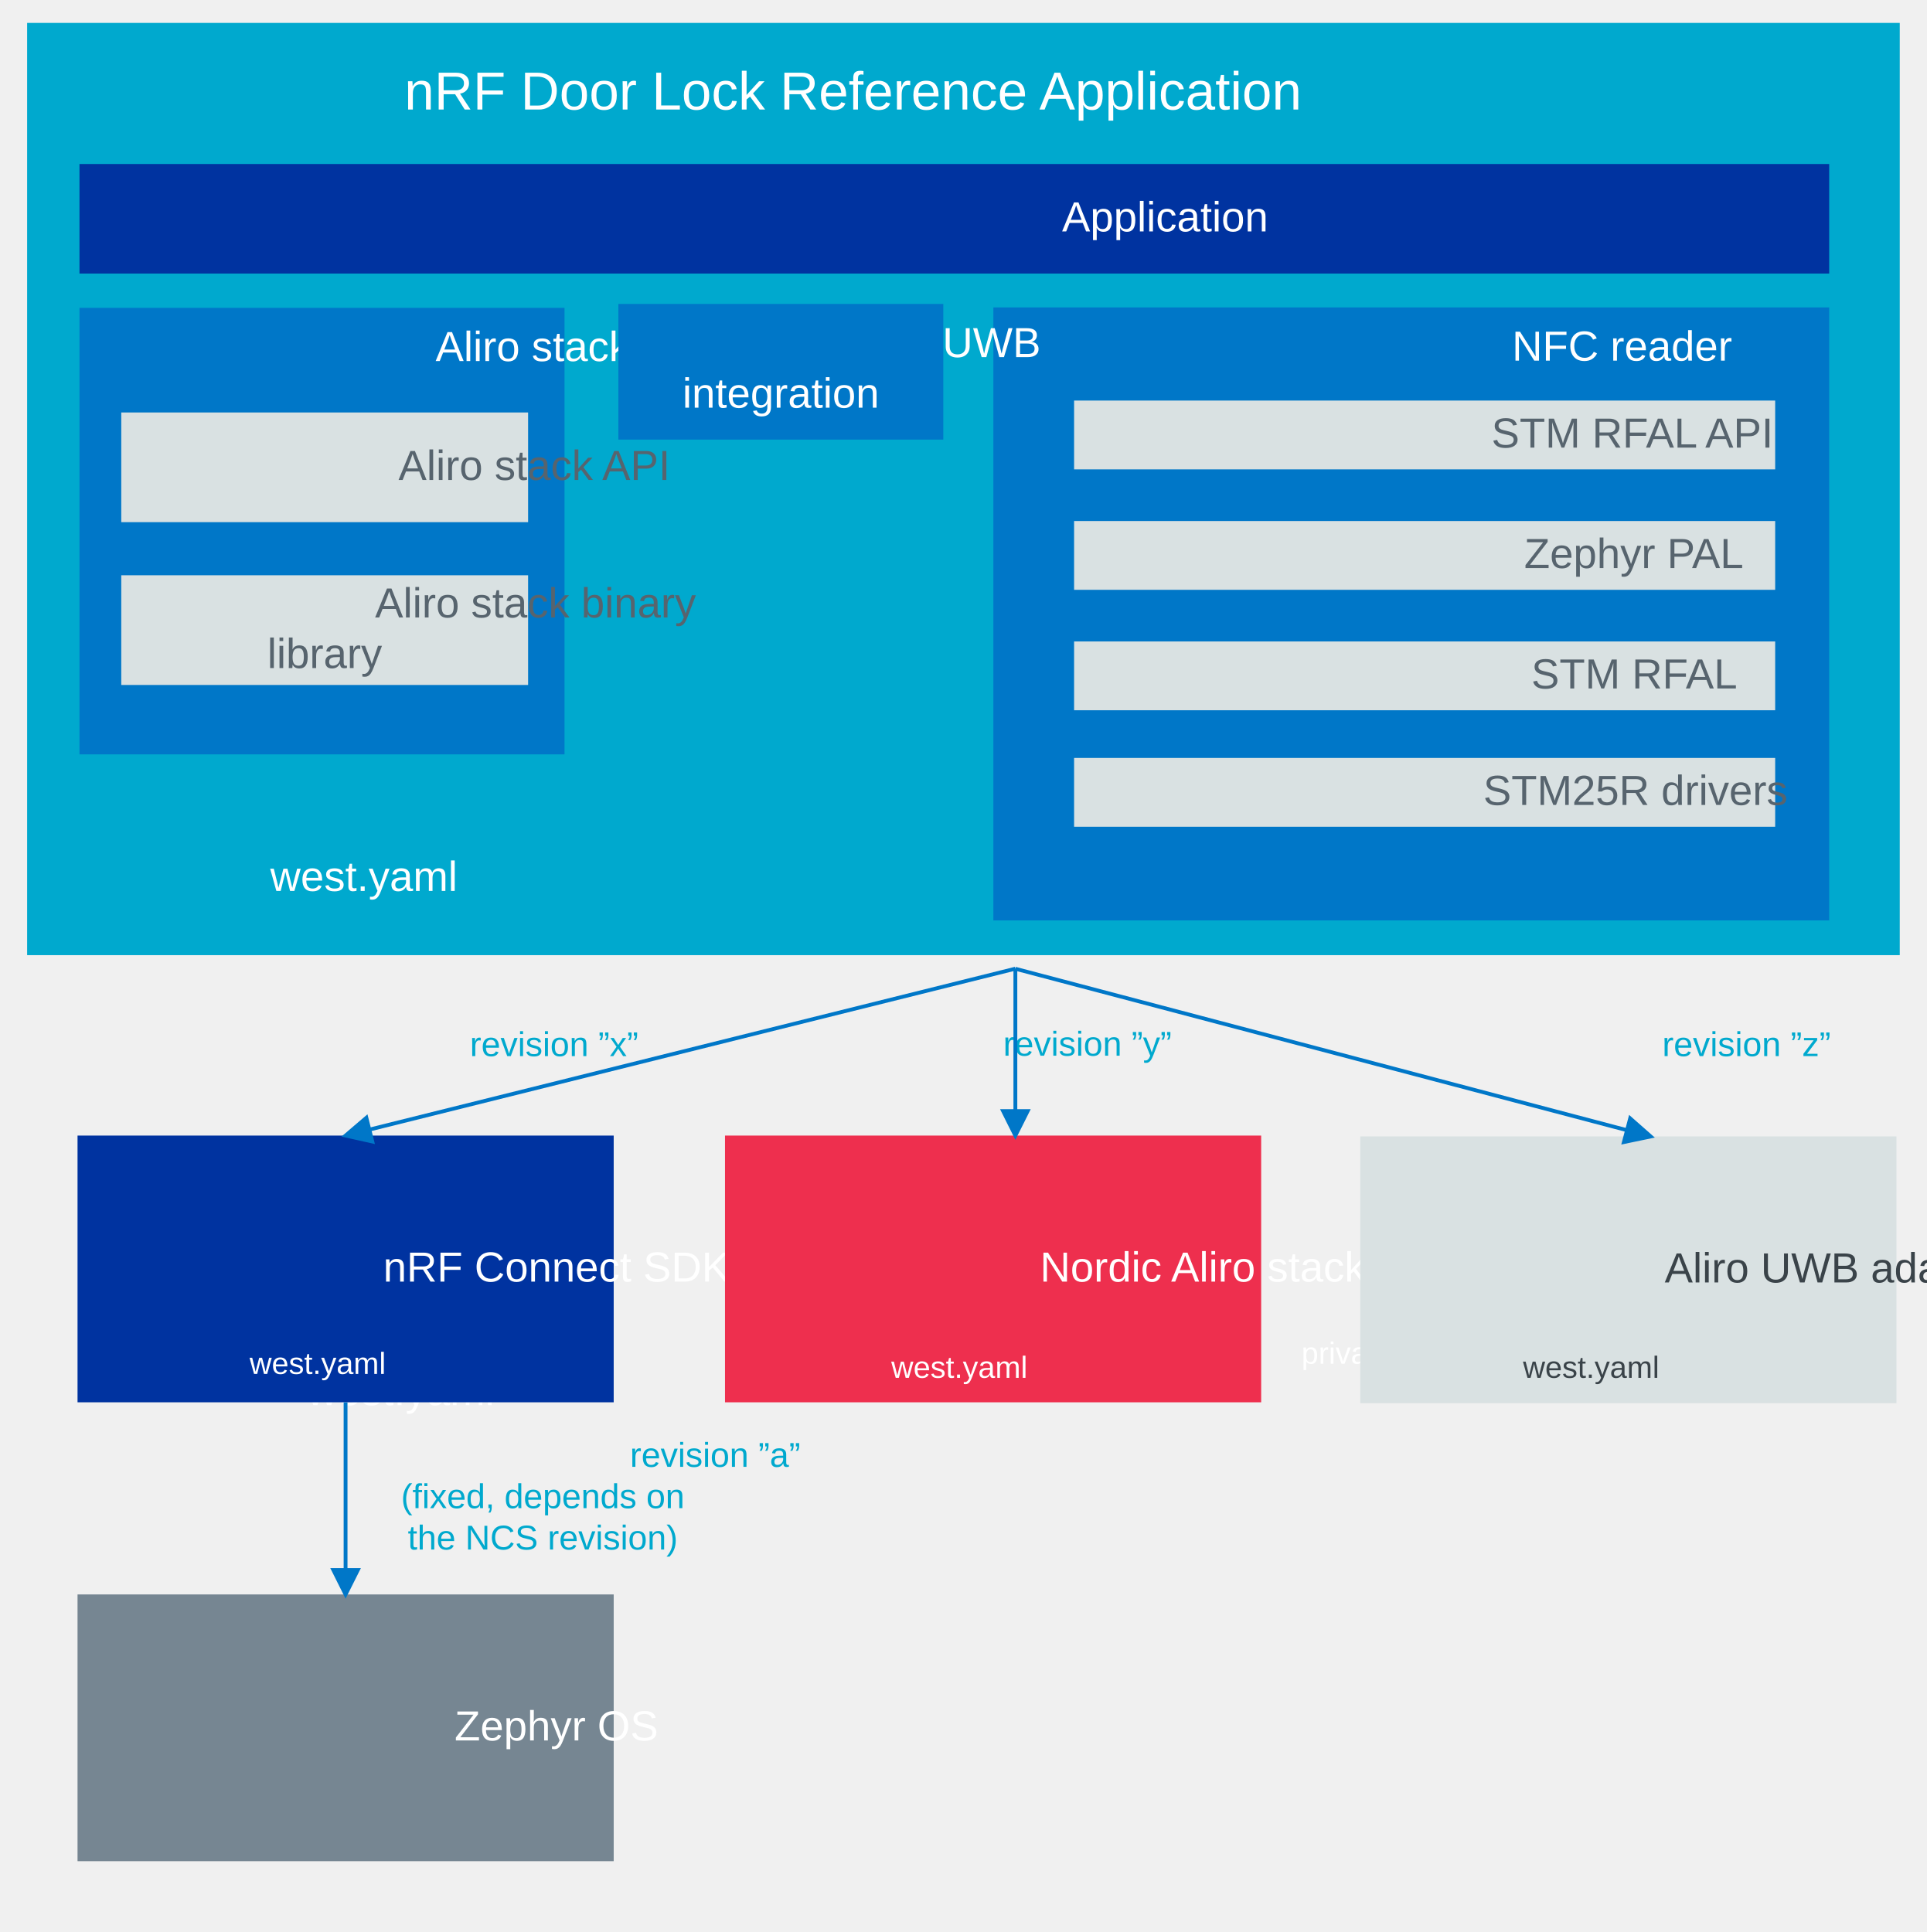
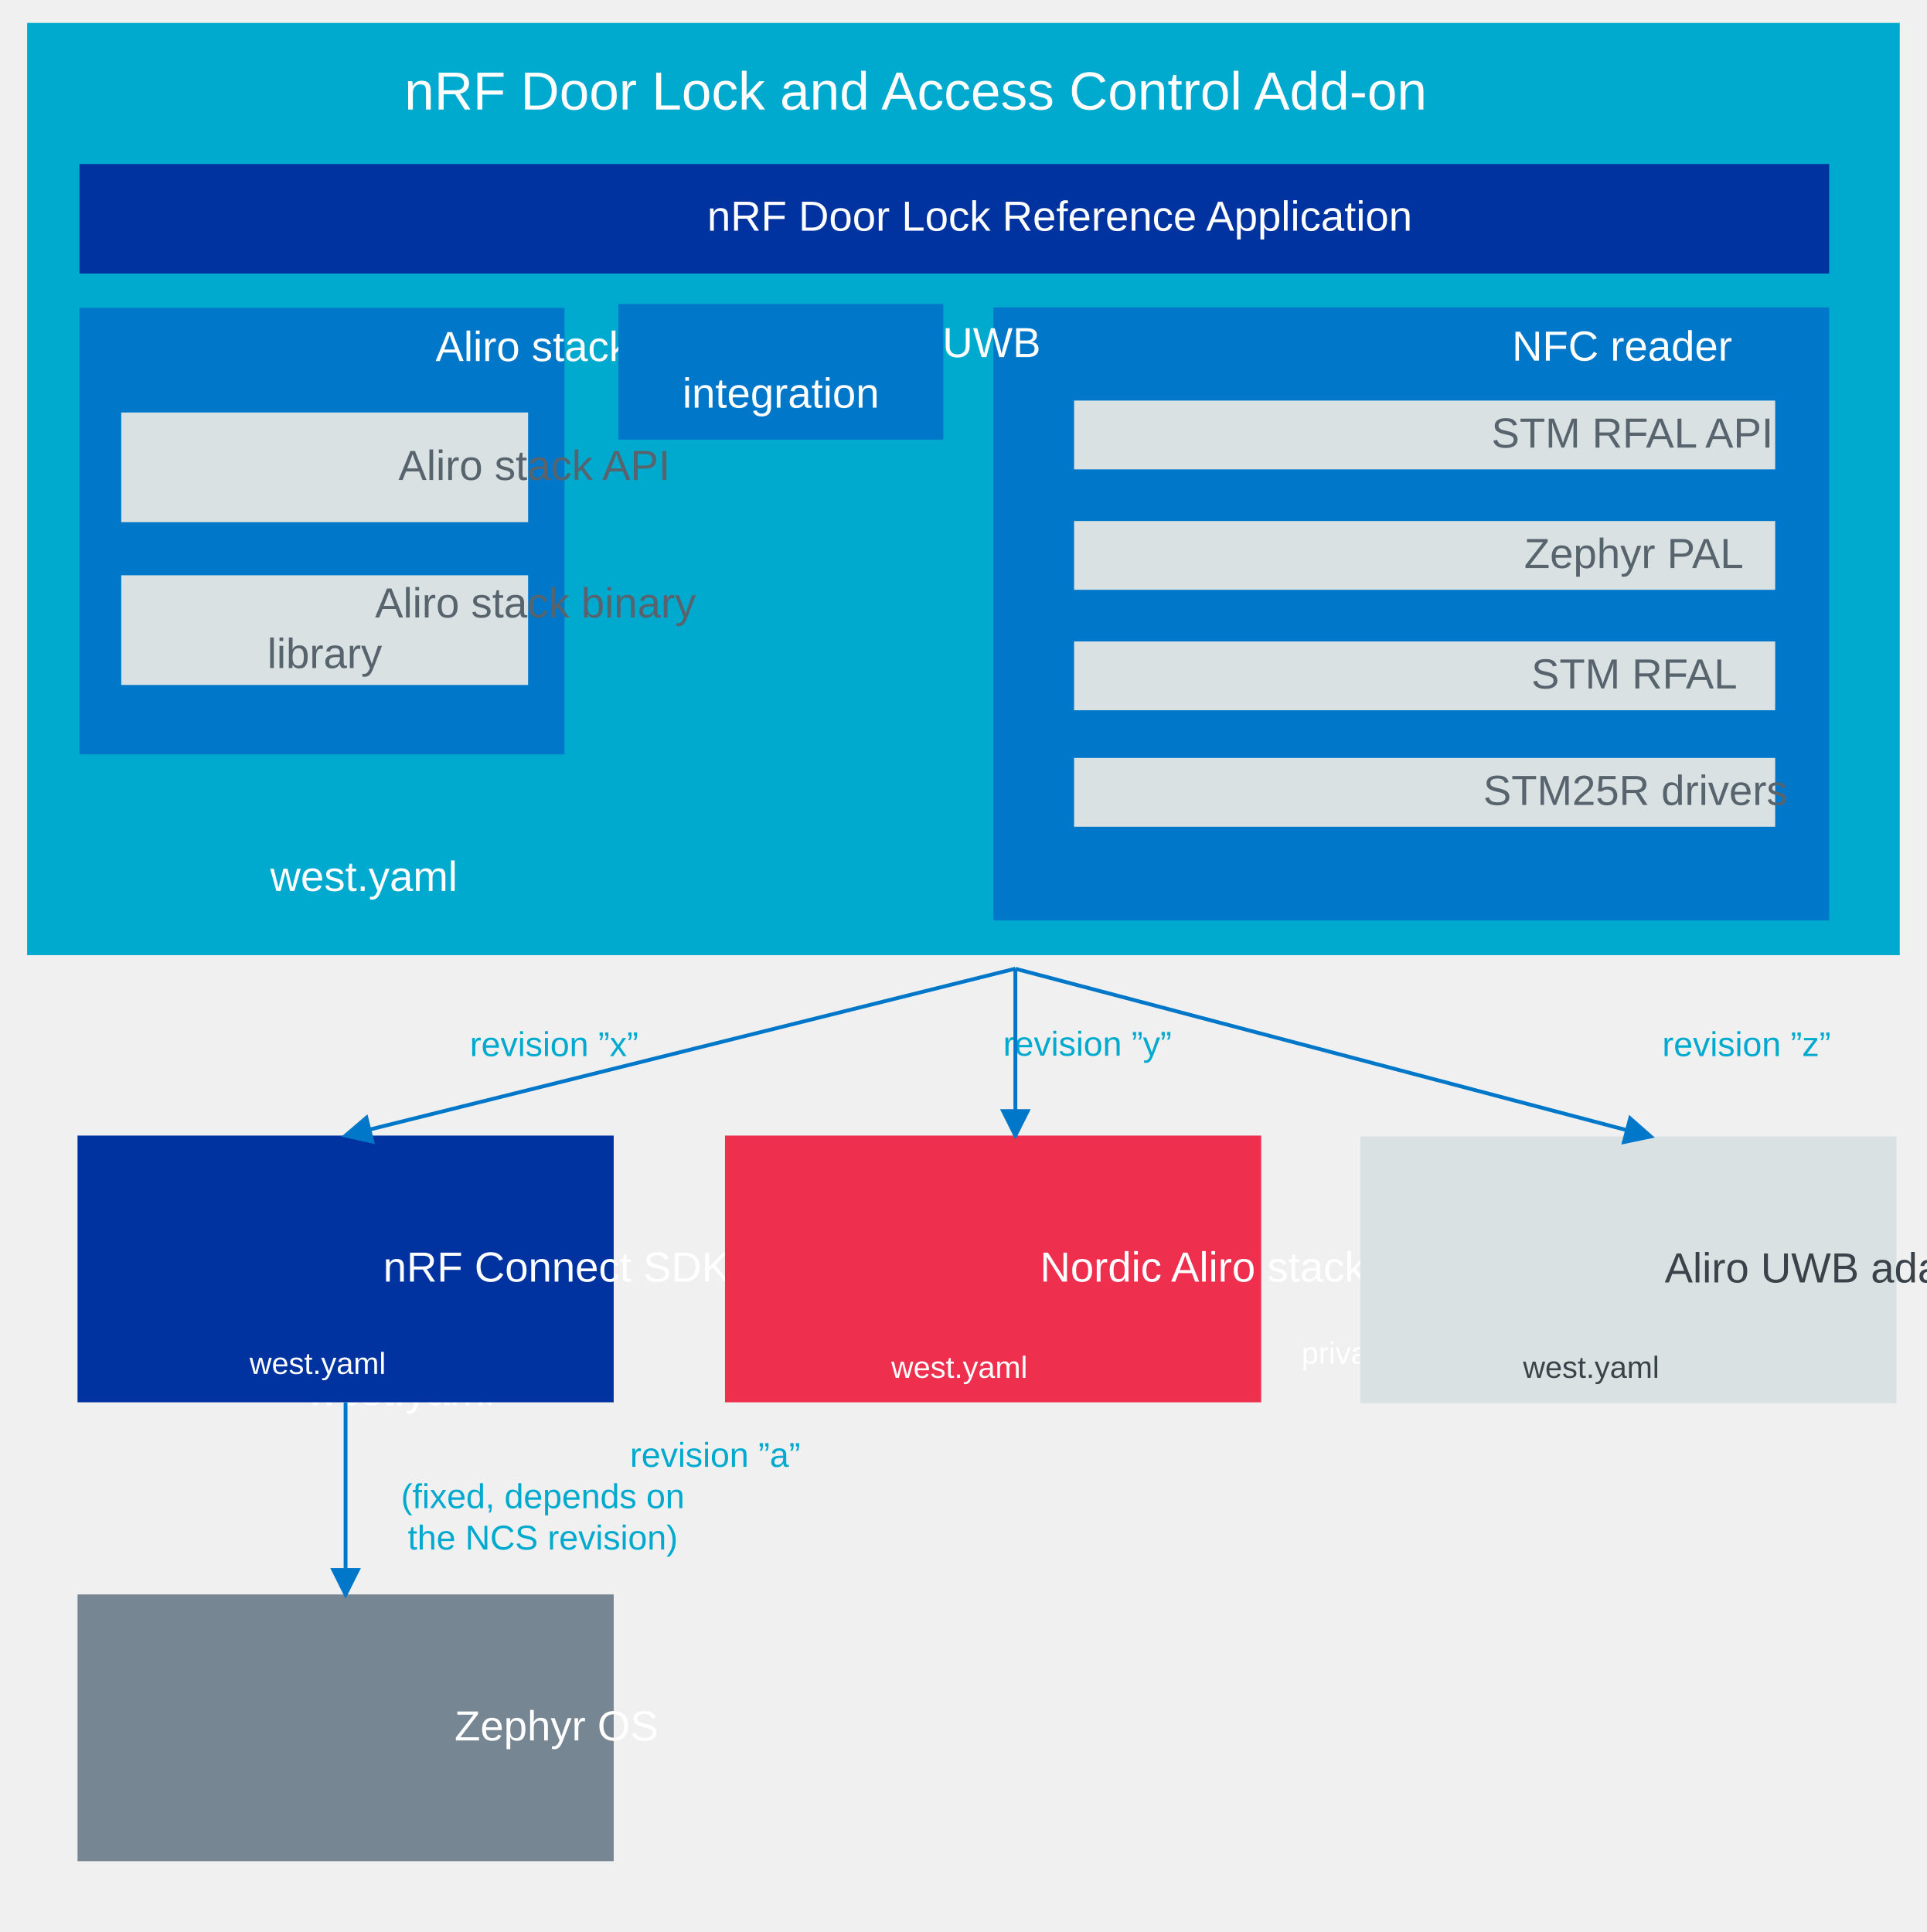
<svg xmlns="http://www.w3.org/2000/svg" xmlns:ns1="http://schemas.microsoft.com/visio/2003/SVGExtensions/" width="6.988in" height="7.008in" viewBox="0 0 503.15 504.567" xml:space="preserve" color-interpolation-filters="sRGB" class="st26">
  <ns1:documentProperties ns1:langID="1033">
    <ns1:userDefs>
      <ns1:ud ns1:nameU="msvNoAutoConnect" ns1:val="VT0(1):26" />
    </ns1:userDefs>
  </ns1:documentProperties>
  <style type="text/css">
	
		.st1 {fill:none;stroke:none;stroke-width:1}
		.st2 {fill:none;stroke:none;stroke-width:1}
		.st3 {fill:none}
		.st4 {stroke:#c8ced3;stroke-dasharray:4,2;stroke-linecap:butt;stroke-width:0.5}
		.st5 {fill:#ffffff;stroke:none;stroke-linecap:butt;stroke-width:7.2}
		.st6 {fill:#c8ced3;font-family:Arial;font-size:0.917em}
		.st7 {fill:#ffffff;stroke:none;stroke-linecap:butt;stroke-width:1}
		.st8 {fill:#00a9ce;stroke:none;stroke-width:1}
		.st9 {fill:none;stroke:none;stroke-width:1}
		.st10 {fill:#ffffff;font-family:Arial;font-size:1.167em}
		.st11 {fill:#0033a0;stroke:none;stroke-width:1}
		.st12 {fill:#ffffff;font-family:Arial;font-size:0.917em}
		.st13 {fill:#eaf6f9;stroke:#eaf6f9;stroke-width:1}
		.st14 {fill:#0077c8;stroke:none;stroke-width:1}
		.st15 {fill:#d9e1e2;stroke:none;stroke-width:1}
		.st16 {fill:#57646e;font-family:Arial;font-size:0.917em}
		.st17 {font-size:1em}
		.st18 {fill:#ffffff;font-family:Arial;font-size:0.667em}
		.st19 {fill:none;stroke:#0077c8;stroke-linecap:butt;stroke-width:1}
		.st20 {stroke:#0077c8;stroke-linecap:butt;stroke-width:1}
		.st21 {fill:#00a9ce;font-family:Arial;font-size:0.75em}
		.st22 {fill:#ee2f4e;stroke:none;stroke-width:1}
		.st23 {fill:#768692;stroke:none;stroke-width:1}
		.st24 {fill:#3a4349;font-family:Arial;font-size:0.917em}
		.st25 {fill:#3a4349;font-family:Arial;font-size:0.667em}
		.st26 {fill:none;fill-rule:evenodd;font-size:12px;overflow:visible;stroke-linecap:square;stroke-miterlimit:3}
	
	</style>
  <g ns1:mID="0" ns1:index="1" ns1:groupContext="foregroundPage">
    <ns1:userDefs>
      <ns1:ud ns1:nameU="msvThemeOrder" ns1:val="VT0(0):26" />
    </ns1:userDefs>
    <ns1:pageProperties ns1:drawingScale="0.0393701" ns1:pageScale="0.0393701" ns1:drawingUnits="24" ns1:shadowOffsetX="8.50391" ns1:shadowOffsetY="-8.50391" />
    <ns1:layer ns1:name="Connector" ns1:index="0" />
    <ns1:layer ns1:name="Guides" ns1:index="1" ns1:print="false" ns1:snap="false" ns1:glue="false" ns1:lock="true" />
    <ns1:layer ns1:name="Diagram" ns1:index="2" />
    <g id="group1-1" transform="translate(487.62,-7.51178) rotate(90)" ns1:mID="1" ns1:groupContext="group">
      <ns1:userDefs />
      <g id="shape2-2" ns1:mID="2" ns1:groupContext="shape" ns1:layerMember="1" transform="translate(-6.39488E-14,-6.5912)">
        <path d="M0 504.57 L566.93 504.57 L0 504.57 Z" class="st1" />
      </g>
      <g id="group3-4" transform="translate(-6.39488E-14,-6.5912)" ns1:mID="3" ns1:groupContext="group">
        <g id="shape4-5" ns1:mID="4" ns1:groupContext="shape" ns1:layerMember="1">
          <path d="M0 504.57 L566.93 504.57 L0 504.57 Z" class="st2" />
        </g>
        <g id="shape5-7" ns1:mID="5" ns1:groupContext="shape" ns1:layerMember="1">
          <path d="M0 504.57 L566.93 504.57 L0 504.57 Z" class="st3" />
          <path d="M0 504.57 L566.93 504.57" class="st4" />
        </g>
      </g>
      <g id="shape6-10" ns1:mID="6" ns1:groupContext="shape" ns1:layerMember="1" transform="translate(255.033,5.68434E-14)">
        <rect x="0" y="491.367" width="56.864" height="13.2" class="st5" />
      </g>
      <g id="shape1-12" ns1:mID="1" ns1:groupContext="groupContent">
        <ns1:textBlock ns1:margins="rect(4,4,4,4)" ns1:tabSpace="42.5197" />
        <ns1:textRect cx="283.465" cy="497.967" width="566.93" height="0" />
        <text x="255.03" y="501.27" class="st6" ns1:langID="1033">
          <ns1:paragraph ns1:horizAlign="1" />
          <ns1:tabList />Max 750 px</text>
      </g>
    </g>
    <g id="group7-14" transform="translate(-10.3465,-505.479)" ns1:mID="7" ns1:groupContext="group">
      <ns1:userDefs />
      <g id="shape8-15" ns1:mID="8" ns1:groupContext="shape" ns1:layerMember="1" transform="translate(0,-6.5912)">
        <path d="M0 504.57 L524.41 504.57 L0 504.57 Z" class="st1" />
      </g>
      <g id="group9-17" transform="translate(0,-6.5912)" ns1:mID="9" ns1:groupContext="group">
        <g id="shape10-18" ns1:mID="10" ns1:groupContext="shape" ns1:layerMember="1">
          <path d="M0 504.57 L524.41 504.57 L0 504.57 Z" class="st2" />
        </g>
        <g id="shape11-20" ns1:mID="11" ns1:groupContext="shape" ns1:layerMember="1">
          <path d="M0 504.57 L524.41 504.57 L0 504.57 Z" class="st3" />
          <path d="M0 504.57 L524.41 504.57" class="st4" />
        </g>
      </g>
      <g id="shape12-23" ns1:mID="12" ns1:groupContext="shape" ns1:layerMember="1" transform="translate(233.773,5.68434E-14)">
        <rect x="0" y="491.367" width="56.864" height="13.2" class="st7" />
      </g>
      <g id="shape7-25" ns1:mID="7" ns1:groupContext="groupContent">
        <ns1:textBlock ns1:margins="rect(4,4,4,4)" ns1:tabSpace="42.5197" />
        <ns1:textRect cx="262.205" cy="497.967" width="524.41" height="0" />
        <text x="233.77" y="501.27" class="st6" ns1:langID="1033">
          <ns1:paragraph ns1:horizAlign="1" />
          <ns1:tabList />Max 700 px</text>
      </g>
    </g>
    <g id="group13-27" transform="translate(1018.63,-7.51178) rotate(90)" ns1:mID="13" ns1:groupContext="group">
      <g id="shape14-28" ns1:mID="14" ns1:groupContext="shape" ns1:layerMember="1">
        <path d="M0 504.57 L566.93 504.57 L0 504.57 Z" class="st1" />
      </g>
      <g id="group15-30" ns1:mID="15" ns1:groupContext="group">
        <g id="shape16-31" ns1:mID="16" ns1:groupContext="shape" ns1:layerMember="1">
          <path d="M0 504.57 L566.93 504.57 L0 504.57 Z" class="st2" />
        </g>
        <g id="shape17-33" ns1:mID="17" ns1:groupContext="shape" ns1:layerMember="1">
          <path d="M0 504.57 L566.93 504.57 L0 504.57 Z" class="st3" />
          <path d="M0 504.57 L566.93 504.57" class="st4" />
        </g>
      </g>
    </g>
    <g id="group18-36" transform="translate(-10.3465,54.8594)" ns1:mID="18" ns1:groupContext="group">
      <g id="shape19-37" ns1:mID="19" ns1:groupContext="shape" ns1:layerMember="1">
        <path d="M0 504.57 L524.41 504.57 L0 504.57 Z" class="st1" />
      </g>
      <g id="group20-39" ns1:mID="20" ns1:groupContext="group">
        <g id="shape21-40" ns1:mID="21" ns1:groupContext="shape" ns1:layerMember="1">
          <path d="M0 504.57 L524.41 504.57 L0 504.57 Z" class="st2" />
        </g>
        <g id="shape22-42" ns1:mID="22" ns1:groupContext="shape" ns1:layerMember="1">
          <path d="M0 504.57 L524.41 504.57 L0 504.57 Z" class="st3" />
          <path d="M0 504.57 L524.41 504.57" class="st4" />
        </g>
      </g>
    </g>
    <g id="shape23-45" ns1:mID="23" ns1:groupContext="shape" transform="translate(7.08664,-255.118)">
      <rect x="0" y="261.091" width="488.976" height="243.476" class="st8" />
    </g>
    <g id="shape24-47" ns1:mID="24" ns1:groupContext="shape" transform="translate(14.1732,-461.743)">
      <ns1:userDefs />
      <ns1:textBlock ns1:margins="rect(4,4,4,4)" ns1:tabSpace="42.5197" />
      <ns1:textRect cx="138.898" cy="486.141" width="277.81" height="36.85" />
      <rect x="0" y="467.716" width="277.795" height="36.85" class="st9" />
      <text x="21.4" y="490.34" class="st10" ns1:langID="1033">
        <ns1:paragraph ns1:horizAlign="1" />
-         <ns1:tabList />nRF Door Lock Reference Application</text>
+         <ns1:tabList />nRF Door Lock and Access Control Add-on</text>
    </g>
    <g id="shape25-50" ns1:mID="25" ns1:groupContext="shape" transform="translate(20.7537,-433.134)">
      <ns1:userDefs />
      <ns1:textBlock ns1:margins="rect(4,4,4,4)" />
      <ns1:textRect cx="228.442" cy="490.262" width="456.89" height="28.61" />
      <rect x="0" y="475.957" width="456.884" height="28.61" class="st11" />
-       <text x="201.54" y="493.56" class="st12" ns1:langID="1033">
-         <ns1:paragraph ns1:horizAlign="1" ns1:bulletSize="0.166667" />
-         <ns1:tabList />Application</text>
+       <text x="228.442" y="490.262" text-anchor="middle" dominant-baseline="middle" class="st12" ns1:langID="1033">
+         <ns1:paragraph ns1:horizAlign="1" ns1:bulletSize="0.166667" />
+         <ns1:tabList />nRF Door Lock Reference Application</text>
    </g>
    <g id="shape26-53" ns1:mID="26" ns1:groupContext="shape" transform="translate(-107.15,-420.936)">
      <ns1:userDefs>
        <ns1:ud ns1:nameU="visVersion" ns1:val="VT0(17):26" />
      </ns1:userDefs>
      <path d="M0.93 481.89 L0.93 476.22 L0 490.39 L0.93 504.57 L0.93 498.9 L0.93 504.57 L1.86 490.39 L0.93 476.22 L0.93 481.89        Z" class="st13" />
    </g>
    <g id="shape27-55" ns1:mID="27" ns1:groupContext="shape" transform="translate(20.7537,-307.559)">
      <ns1:userDefs />
      <ns1:textBlock ns1:margins="rect(4,4,4,4)" ns1:verticalAlign="0" />
      <ns1:textRect cx="63.324" cy="446.26" width="126.65" height="116.611" />
      <rect x="0" y="387.956" width="126.648" height="116.611" class="st14" />
      <text x="37.96" y="401.85" class="st12" ns1:langID="1033">
        <ns1:paragraph ns1:horizAlign="1" ns1:bulletSize="0.166667" />
        <ns1:tabList />Aliro stack</text>
    </g>
    <g id="shape28-58" ns1:mID="28" ns1:groupContext="shape" transform="translate(259.388,-264.189)">
      <ns1:userDefs />
      <ns1:textBlock ns1:margins="rect(4,4,4,4)" ns1:verticalAlign="0" />
      <ns1:textRect cx="109.125" cy="424.519" width="218.25" height="160.097" />
      <rect x="0" y="344.47" width="218.249" height="160.097" class="st14" />
      <text x="80.39" y="358.37" class="st12" ns1:langID="1033">
        <ns1:paragraph ns1:horizAlign="1" ns1:bulletSize="0.166667" />
        <ns1:tabList />NFC reader</text>
    </g>
    <g id="shape29-61" ns1:mID="29" ns1:groupContext="shape" transform="translate(280.465,-381.991)">
      <ns1:userDefs />
      <ns1:textBlock ns1:margins="rect(4,4,4,4)" />
      <ns1:textRect cx="91.534" cy="495.582" width="183.07" height="17.97" />
      <rect x="0" y="486.597" width="183.068" height="17.97" class="st15" />
      <text x="53.94" y="498.88" class="st16" ns1:langID="1033">
        <ns1:paragraph ns1:horizAlign="1" ns1:bulletSize="0.166667" />
        <ns1:tabList />STM RFAL API</text>
    </g>
    <g id="shape30-64" ns1:mID="30" ns1:groupContext="shape" transform="translate(280.465,-350.534)">
      <ns1:userDefs />
      <ns1:textBlock ns1:margins="rect(4,4,4,4)" />
      <ns1:textRect cx="91.534" cy="495.582" width="183.07" height="17.97" />
      <rect x="0" y="486.597" width="183.068" height="17.97" class="st15" />
      <text x="62.49" y="498.88" class="st16" ns1:langID="1033">
        <ns1:paragraph ns1:horizAlign="1" ns1:bulletSize="0.166667" />
        <ns1:tabList />Zephyr PAL</text>
    </g>
    <g id="shape31-67" ns1:mID="31" ns1:groupContext="shape" transform="translate(280.465,-319.077)">
      <ns1:userDefs />
      <ns1:textBlock ns1:margins="rect(4,4,4,4)" />
      <ns1:textRect cx="91.534" cy="495.582" width="183.07" height="17.97" />
      <rect x="0" y="486.597" width="183.068" height="17.97" class="st15" />
      <text x="64.34" y="498.88" class="st16" ns1:langID="1033">
        <ns1:paragraph ns1:horizAlign="1" ns1:bulletSize="0.166667" />
        <ns1:tabList />STM RFAL</text>
    </g>
    <g id="shape32-70" ns1:mID="32" ns1:groupContext="shape" transform="translate(280.465,-288.653)">
      <ns1:userDefs />
      <ns1:textBlock ns1:margins="rect(4,4,4,4)" />
      <ns1:textRect cx="91.534" cy="495.582" width="183.07" height="17.97" />
      <rect x="0" y="486.597" width="183.068" height="17.97" class="st15" />
      <text x="51.8" y="498.88" class="st16" ns1:langID="1033">
        <ns1:paragraph ns1:horizAlign="1" ns1:bulletSize="0.166667" />
        <ns1:tabList />STM25R drivers</text>
    </g>
    <g id="shape33-73" ns1:mID="33" ns1:groupContext="shape" transform="translate(31.6634,-368.201)">
      <ns1:userDefs />
      <ns1:textBlock ns1:margins="rect(4,4,4,4)" />
      <ns1:textRect cx="53.116" cy="490.242" width="106.24" height="28.649" />
      <rect x="0" y="475.917" width="106.233" height="28.649" class="st15" />
      <text x="17.36" y="493.54" class="st16" ns1:langID="1033">
        <ns1:paragraph ns1:horizAlign="1" ns1:bulletSize="0.166667" />
        <ns1:tabList />Aliro stack API</text>
    </g>
    <g id="shape34-76" ns1:mID="34" ns1:groupContext="shape" transform="translate(31.6634,-325.681)">
      <ns1:userDefs />
      <ns1:textBlock ns1:margins="rect(4,4,4,4)" />
      <ns1:textRect cx="53.116" cy="490.242" width="106.24" height="28.649" />
      <rect x="0" y="475.917" width="106.233" height="28.649" class="st15" />
      <text x="11.24" y="486.94" class="st16" ns1:langID="1033">
        <ns1:paragraph ns1:horizAlign="1" ns1:bulletSize="0.166667" />
        <ns1:tabList />Aliro stack binary <tspan x="38.14" dy="1.2em" class="st17">library</tspan>
      </text>
    </g>
    <g id="shape35-80" ns1:mID="35" ns1:groupContext="shape" transform="translate(7.08664,-262.711)">
      <ns1:userDefs />
      <ns1:textBlock ns1:margins="rect(4,4,4,4)" ns1:tabSpace="42.5197" />
      <ns1:textRect cx="32.882" cy="492.094" width="65.77" height="24.945" />
      <rect x="0" y="479.622" width="65.764" height="24.945" class="st9" />
      <text x="8.43" y="495.39" class="st12" ns1:langID="1033">
        <ns1:paragraph ns1:horizAlign="1" />
        <ns1:tabList />west.yaml</text>
    </g>
    <g id="shape36-83" ns1:mID="36" ns1:groupContext="shape" transform="translate(5.84835E-05,-128.409)">
      <ns1:userDefs />
      <ns1:textBlock ns1:margins="rect(4,4,4,4)" ns1:tabSpace="42.5197" />
      <ns1:textRect cx="49.606" cy="492.094" width="99.22" height="24.945" />
      <rect x="0" y="479.622" width="99.212" height="24.945" class="st9" />
      <text x="25.16" y="495.39" class="st12" ns1:langID="1033">
        <ns1:paragraph ns1:horizAlign="1" />
        <ns1:tabList />west.yaml</text>
    </g>
    <g id="shape37-86" ns1:mID="37" ns1:groupContext="shape" transform="translate(20.2475,-138.331)">
      <ns1:userDefs />
      <ns1:textBlock ns1:margins="rect(4,4,4,4)" />
      <ns1:textRect cx="70" cy="469.735" width="140.01" height="69.664" />
      <rect x="0" y="434.903" width="140" height="69.664" class="st11" />
      <text x="24.76" y="473.04" class="st12" ns1:langID="1033">
        <ns1:paragraph ns1:horizAlign="1" ns1:bulletSize="0.166667" />
        <ns1:tabList />nRF Connect SDK</text>
    </g>
    <g id="shape38-89" ns1:mID="38" ns1:groupContext="shape" transform="translate(16.7042,-135.658)">
      <ns1:userDefs />
      <ns1:textBlock ns1:margins="rect(4,4,4,4)" ns1:tabSpace="42.5197" />
      <ns1:textRect cx="26.221" cy="492.094" width="52.45" height="24.945" />
      <rect x="0" y="479.622" width="52.441" height="24.945" class="st9" />
      <text x="8.44" y="494.49" class="st18" ns1:langID="1033">
        <ns1:paragraph ns1:horizAlign="1" />
        <ns1:tabList />west.yaml</text>
    </g>
    <g id="group39-92" transform="translate(386.367,739.484) rotate(166.008)" ns1:mID="39" ns1:groupContext="group">
      <ns1:userDefs>
        <ns1:ud ns1:nameU="Scale" ns1:val="VT0(1):26" />
        <ns1:ud ns1:nameU="AntiScale" ns1:val="VT0(1):26" />
        <ns1:ud ns1:nameU="visVersion" ns1:val="VT0(17):26" />
      </ns1:userDefs>
      <g id="shape40-93" ns1:mID="40" ns1:groupContext="shape" transform="translate(173.86,5.68434E-14)">
        <path d="M0 498.18 L0 504.57 L6.39 501.38 L0 498.18 Z" class="st14" />
      </g>
      <g id="shape41-95" ns1:mID="41" ns1:groupContext="shape" transform="translate(173.86,5.68434E-14)">
        <path d="M0 498.18 L0 504.57 L6.39 501.38 L0 498.18 Z" class="st19" />
      </g>
      <g id="group42-97" transform="translate(2.07834E-13,-3.19)" ns1:mID="42" ns1:groupContext="group">
        <g id="shape43-98" ns1:mID="43" ns1:groupContext="shape">
          <path d="M0 504.57 L173.86 504.57 L0 504.57 Z" class="st1" />
        </g>
        <g id="group44-100" ns1:mID="44" ns1:groupContext="group">
          <g id="shape45-101" ns1:mID="45" ns1:groupContext="shape">
            <path d="M0 504.57 L173.86 504.57 L0 504.57 Z" class="st2" />
          </g>
          <g id="shape46-103" ns1:mID="46" ns1:groupContext="shape">
            <path d="M0 504.57 L173.86 504.57 L0 504.57 Z" class="st3" />
            <path d="M0 504.57 L173.86 504.57" class="st20" />
          </g>
        </g>
      </g>
    </g>
    <g id="shape47-106" ns1:mID="47" ns1:groupContext="shape" transform="translate(57.604,-221.945)">
      <ns1:userDefs />
      <ns1:textBlock ns1:margins="rect(4,4,4,4)" ns1:tabSpace="42.5197" />
      <ns1:textRect cx="42.064" cy="495.067" width="84.13" height="19" />
      <rect x="0" y="485.567" width="84.128" height="19" class="st9" />
      <text x="20.06" y="497.77" class="st21" ns1:langID="1033">
        <ns1:paragraph ns1:horizAlign="1" />
        <ns1:tabList />revision ”x”</text>
    </g>
    <g id="shape48-109" ns1:mID="48" ns1:groupContext="shape" transform="translate(189.314,-222.056)">
      <ns1:userDefs />
      <ns1:textBlock ns1:margins="rect(4,4,4,4)" ns1:tabSpace="42.5197" />
      <ns1:textRect cx="49.606" cy="495.067" width="99.22" height="19" />
      <rect x="0" y="485.567" width="99.212" height="19" class="st9" />
      <text x="27.6" y="497.77" class="st21" ns1:langID="1033">
        <ns1:paragraph ns1:horizAlign="1" />
        <ns1:tabList />revision ”y”</text>
    </g>
    <g id="shape49-112" ns1:mID="49" ns1:groupContext="shape" transform="translate(189.314,-138.331)">
      <ns1:userDefs />
      <ns1:textBlock ns1:margins="rect(4,4,4,4)" />
      <ns1:textRect cx="70" cy="469.735" width="140.01" height="69.664" />
      <rect x="0" y="434.903" width="140" height="69.664" class="st22" />
      <text x="27.21" y="473.04" class="st12" ns1:langID="1033">
        <ns1:paragraph ns1:horizAlign="1" ns1:bulletSize="0.166667" />
        <ns1:tabList />Nordic Aliro stack</text>
    </g>
    <g id="shape50-115" ns1:mID="50" ns1:groupContext="shape" transform="translate(187.795,-134.646)">
      <ns1:userDefs />
      <ns1:textBlock ns1:margins="rect(4,4,4,4)" ns1:tabSpace="42.5197" />
      <ns1:textRect cx="22.677" cy="492.094" width="45.36" height="24.945" />
      <rect x="0" y="479.622" width="45.354" height="24.945" class="st9" />
      <text x="4.9" y="494.49" class="st18" ns1:langID="1033">
        <ns1:paragraph ns1:horizAlign="1" />
        <ns1:tabList />west.yaml</text>
    </g>
    <g id="shape51-118" ns1:mID="51" ns1:groupContext="shape" transform="translate(262.205,-138.331)">
      <ns1:userDefs />
      <ns1:textBlock ns1:margins="rect(4,4,4,4)" ns1:tabSpace="42.5197" />
      <ns1:textRect cx="49.606" cy="492.094" width="99.22" height="24.945" />
      <rect x="0" y="479.622" width="99.212" height="24.945" class="st9" />
      <text x="37.6" y="494.49" class="st18" ns1:langID="1033">
        <ns1:paragraph ns1:horizAlign="1" />
        <ns1:tabList />private</text>
    </g>
    <g id="group52-121" transform="translate(766.512,252.992) rotate(90)" ns1:mID="52" ns1:groupContext="group">
      <ns1:userDefs>
        <ns1:ud ns1:nameU="Scale" ns1:val="VT0(1):26" />
        <ns1:ud ns1:nameU="AntiScale" ns1:val="VT0(1):26" />
        <ns1:ud ns1:nameU="visVersion" ns1:val="VT0(17):26" />
      </ns1:userDefs>
      <g id="shape53-122" ns1:mID="53" ns1:groupContext="shape" transform="translate(37.19,5.68434E-14)">
        <path d="M0 498.18 L0 504.57 L6.39 501.38 L0 498.18 Z" class="st14" />
      </g>
      <g id="shape54-124" ns1:mID="54" ns1:groupContext="shape" transform="translate(37.19,5.68434E-14)">
        <path d="M0 498.18 L0 504.57 L6.39 501.38 L0 498.18 Z" class="st19" />
      </g>
      <g id="group55-126" transform="translate(-7.19425E-14,-3.19)" ns1:mID="55" ns1:groupContext="group">
        <g id="shape56-127" ns1:mID="56" ns1:groupContext="shape">
          <path d="M0 504.57 L37.19 504.57 L0 504.57 Z" class="st1" />
        </g>
        <g id="group57-129" ns1:mID="57" ns1:groupContext="group">
          <g id="shape58-130" ns1:mID="58" ns1:groupContext="shape">
            <path d="M0 504.57 L37.19 504.57 L0 504.57 Z" class="st2" />
          </g>
          <g id="shape59-132" ns1:mID="59" ns1:groupContext="shape">
            <path d="M0 504.57 L37.19 504.57 L0 504.57 Z" class="st3" />
            <path d="M0 504.57 L37.19 504.57" class="st20" />
          </g>
        </g>
      </g>
    </g>
    <g id="shape60-135" ns1:mID="60" ns1:groupContext="shape" transform="translate(20.2475,-18.486)">
      <ns1:userDefs />
      <ns1:textBlock ns1:margins="rect(4,4,4,4)" />
      <ns1:textRect cx="70" cy="469.735" width="140" height="69.664" />
      <rect x="0" y="434.903" width="140" height="69.664" class="st23" />
      <text x="43.41" y="473.04" class="st12" ns1:langID="1033">
        <ns1:paragraph ns1:horizAlign="1" ns1:bulletSize="0.166667" />
        <ns1:tabList />Zephyr OS</text>
    </g>
    <g id="shape61-138" ns1:mID="61" ns1:groupContext="shape" transform="translate(71.7323,-103.886)">
      <ns1:userDefs />
      <ns1:textBlock ns1:margins="rect(4,4,4,4)" ns1:tabSpace="42.5197" />
      <ns1:textRect cx="70" cy="495.067" width="140.01" height="19" />
      <rect x="0" y="485.567" width="140" height="19" class="st9" />
      <text x="47.74" y="486.97" class="st21" ns1:langID="1033">
        <ns1:paragraph ns1:horizAlign="1" />
        <ns1:tabList />revision ”a”<ns1:newlineChar />
        <tspan x="32.97" dy="1.2em" class="st17">(fixed, depends on <ns1:newlineChar />
        </tspan>
        <tspan x="34.74" dy="1.2em" class="st17">the NCS revision)</tspan>
      </text>
    </g>
    <g id="group62-143" transform="translate(591.615,366.236) rotate(90)" ns1:mID="62" ns1:groupContext="group">
      <ns1:userDefs>
        <ns1:ud ns1:nameU="Scale" ns1:val="VT0(1):26" />
        <ns1:ud ns1:nameU="AntiScale" ns1:val="VT0(1):26" />
        <ns1:ud ns1:nameU="visVersion" ns1:val="VT0(17):26" />
      </ns1:userDefs>
      <g id="shape63-144" ns1:mID="63" ns1:groupContext="shape" transform="translate(43.79,5.68434E-14)">
        <path d="M0 498.18 L0 504.57 L6.39 501.38 L0 498.18 Z" class="st14" />
      </g>
      <g id="shape64-146" ns1:mID="64" ns1:groupContext="shape" transform="translate(43.79,5.68434E-14)">
        <path d="M0 498.18 L0 504.57 L6.39 501.38 L0 498.18 Z" class="st19" />
      </g>
      <g id="group65-148" transform="translate(-1.51879E-13,-3.19)" ns1:mID="65" ns1:groupContext="group">
        <g id="shape66-149" ns1:mID="66" ns1:groupContext="shape">
          <path d="M0 504.57 L43.79 504.57 L0 504.57 Z" class="st1" />
        </g>
        <g id="group67-151" ns1:mID="67" ns1:groupContext="group">
          <g id="shape68-152" ns1:mID="68" ns1:groupContext="shape">
            <path d="M0 504.57 L43.79 504.57 L0 504.57 Z" class="st2" />
          </g>
          <g id="shape69-154" ns1:mID="69" ns1:groupContext="shape">
            <path d="M0 504.57 L43.79 504.57 L0 504.57 Z" class="st3" />
            <path d="M0 504.57 L43.79 504.57" class="st20" />
          </g>
        </g>
      </g>
    </g>
    <g id="shape70-157" ns1:mID="70" ns1:groupContext="shape" transform="translate(355.197,-138.108)">
      <ns1:userDefs />
      <ns1:textBlock ns1:margins="rect(4,4,4,4)" />
      <ns1:textRect cx="70" cy="469.735" width="140.01" height="69.664" />
      <rect x="0" y="434.903" width="140" height="69.664" class="st15" />
      <text x="24.46" y="473.04" class="st24" ns1:langID="1033">
        <ns1:paragraph ns1:horizAlign="1" ns1:bulletSize="0.166667" />
        <ns1:tabList />Aliro UWB adapter</text>
    </g>
    <g id="group71-160" transform="translate(393.151,-231.76) rotate(14.7919)" ns1:mID="71" ns1:groupContext="group">
      <ns1:userDefs>
        <ns1:ud ns1:nameU="Scale" ns1:val="VT0(1):26" />
        <ns1:ud ns1:nameU="AntiScale" ns1:val="VT0(1):26" />
        <ns1:ud ns1:nameU="visVersion" ns1:val="VT0(17):26" />
      </ns1:userDefs>
      <g id="shape72-161" ns1:mID="72" ns1:groupContext="shape" transform="translate(165.18,5.68434E-14)">
        <path d="M0 498.18 L0 504.57 L6.39 501.38 L0 498.18 Z" class="st14" />
      </g>
      <g id="shape73-163" ns1:mID="73" ns1:groupContext="shape" transform="translate(165.18,5.68434E-14)">
        <path d="M0 498.18 L0 504.57 L6.39 501.38 L0 498.18 Z" class="st19" />
      </g>
      <g id="group74-165" transform="translate(2.07834E-13,-3.19)" ns1:mID="74" ns1:groupContext="group">
        <g id="shape75-166" ns1:mID="75" ns1:groupContext="shape">
          <path d="M0 504.57 L165.18 504.57 L0 504.57 Z" class="st1" />
        </g>
        <g id="group76-168" ns1:mID="76" ns1:groupContext="group">
          <g id="shape77-169" ns1:mID="77" ns1:groupContext="shape">
            <path d="M0 504.57 L165.18 504.57 L0 504.57 Z" class="st2" />
          </g>
          <g id="shape78-171" ns1:mID="78" ns1:groupContext="shape">
            <path d="M0 504.57 L165.18 504.57 L0 504.57 Z" class="st3" />
            <path d="M0 504.57 L165.18 504.57" class="st20" />
          </g>
        </g>
      </g>
    </g>
    <g id="shape79-174" ns1:mID="79" ns1:groupContext="shape" transform="translate(361.417,-221.945)">
      <ns1:userDefs />
      <ns1:textBlock ns1:margins="rect(4,4,4,4)" ns1:tabSpace="42.5197" />
      <ns1:textRect cx="49.606" cy="495.067" width="99.22" height="19" />
      <rect x="0" y="485.567" width="99.212" height="19" class="st9" />
      <text x="27.6" y="497.77" class="st21" ns1:langID="1033">
        <ns1:paragraph ns1:horizAlign="1" />
        <ns1:tabList />revision ”z”</text>
    </g>
    <g id="shape80-177" ns1:mID="80" ns1:groupContext="shape" transform="translate(350.281,-134.646)">
      <ns1:userDefs />
      <ns1:textBlock ns1:margins="rect(4,4,4,4)" ns1:tabSpace="42.5197" />
      <ns1:textRect cx="25.157" cy="492.094" width="50.32" height="24.945" />
      <rect x="0" y="479.622" width="50.315" height="24.945" class="st9" />
      <text x="7.38" y="494.49" class="st25" ns1:langID="1033">
        <ns1:paragraph ns1:horizAlign="1" />
        <ns1:tabList />west.yaml</text>
    </g>
    <g id="shape81-180" ns1:mID="81" ns1:groupContext="shape" transform="translate(161.474,-389.764)">
      <ns1:userDefs />
      <ns1:textBlock ns1:margins="rect(4,4,4,4)" ns1:verticalAlign="0" />
      <ns1:textRect cx="42.419" cy="486.85" width="84.84" height="35.433" />
      <rect x="0" y="469.134" width="84.837" height="35.433" class="st14" />
      <text x="29.59" y="483.03" class="st12" ns1:langID="1045">
        <ns1:paragraph ns1:horizAlign="1" ns1:bulletSize="0.166667" />
        <ns1:tabList />UWB <tspan x="16.73" dy="1.2em" class="st17">integration</tspan>
      </text>
    </g>
  </g>
</svg>
